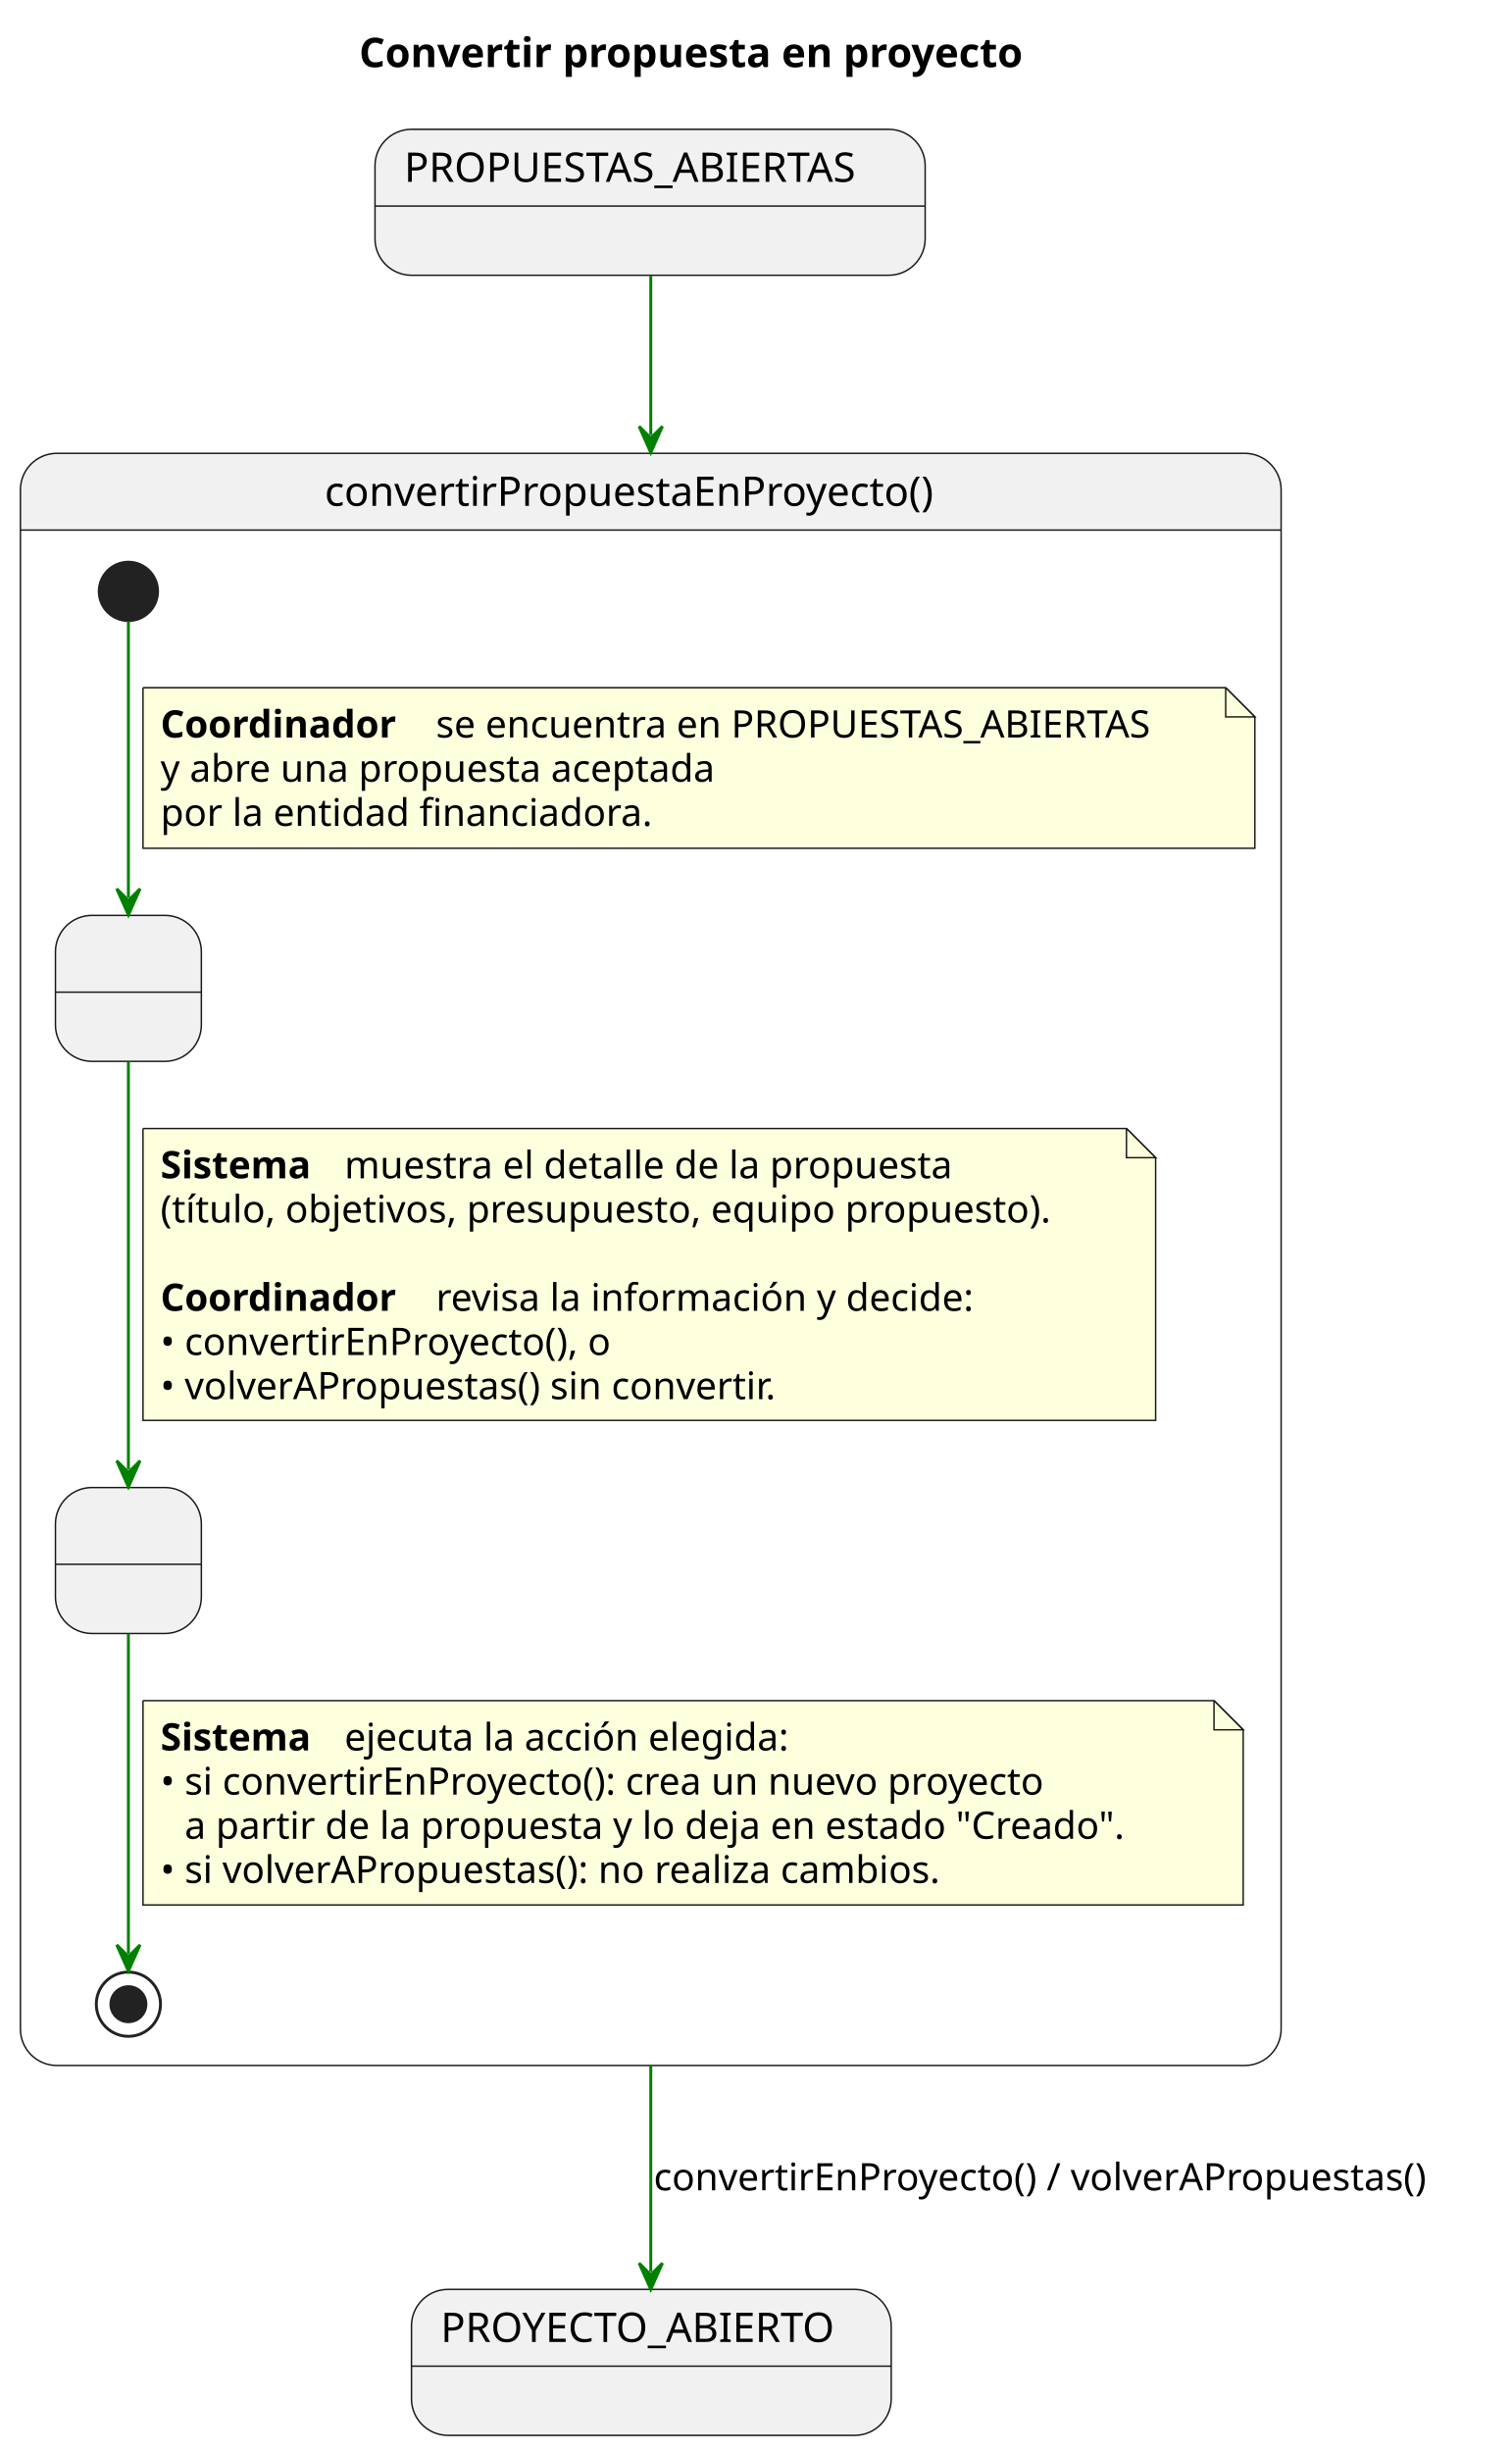
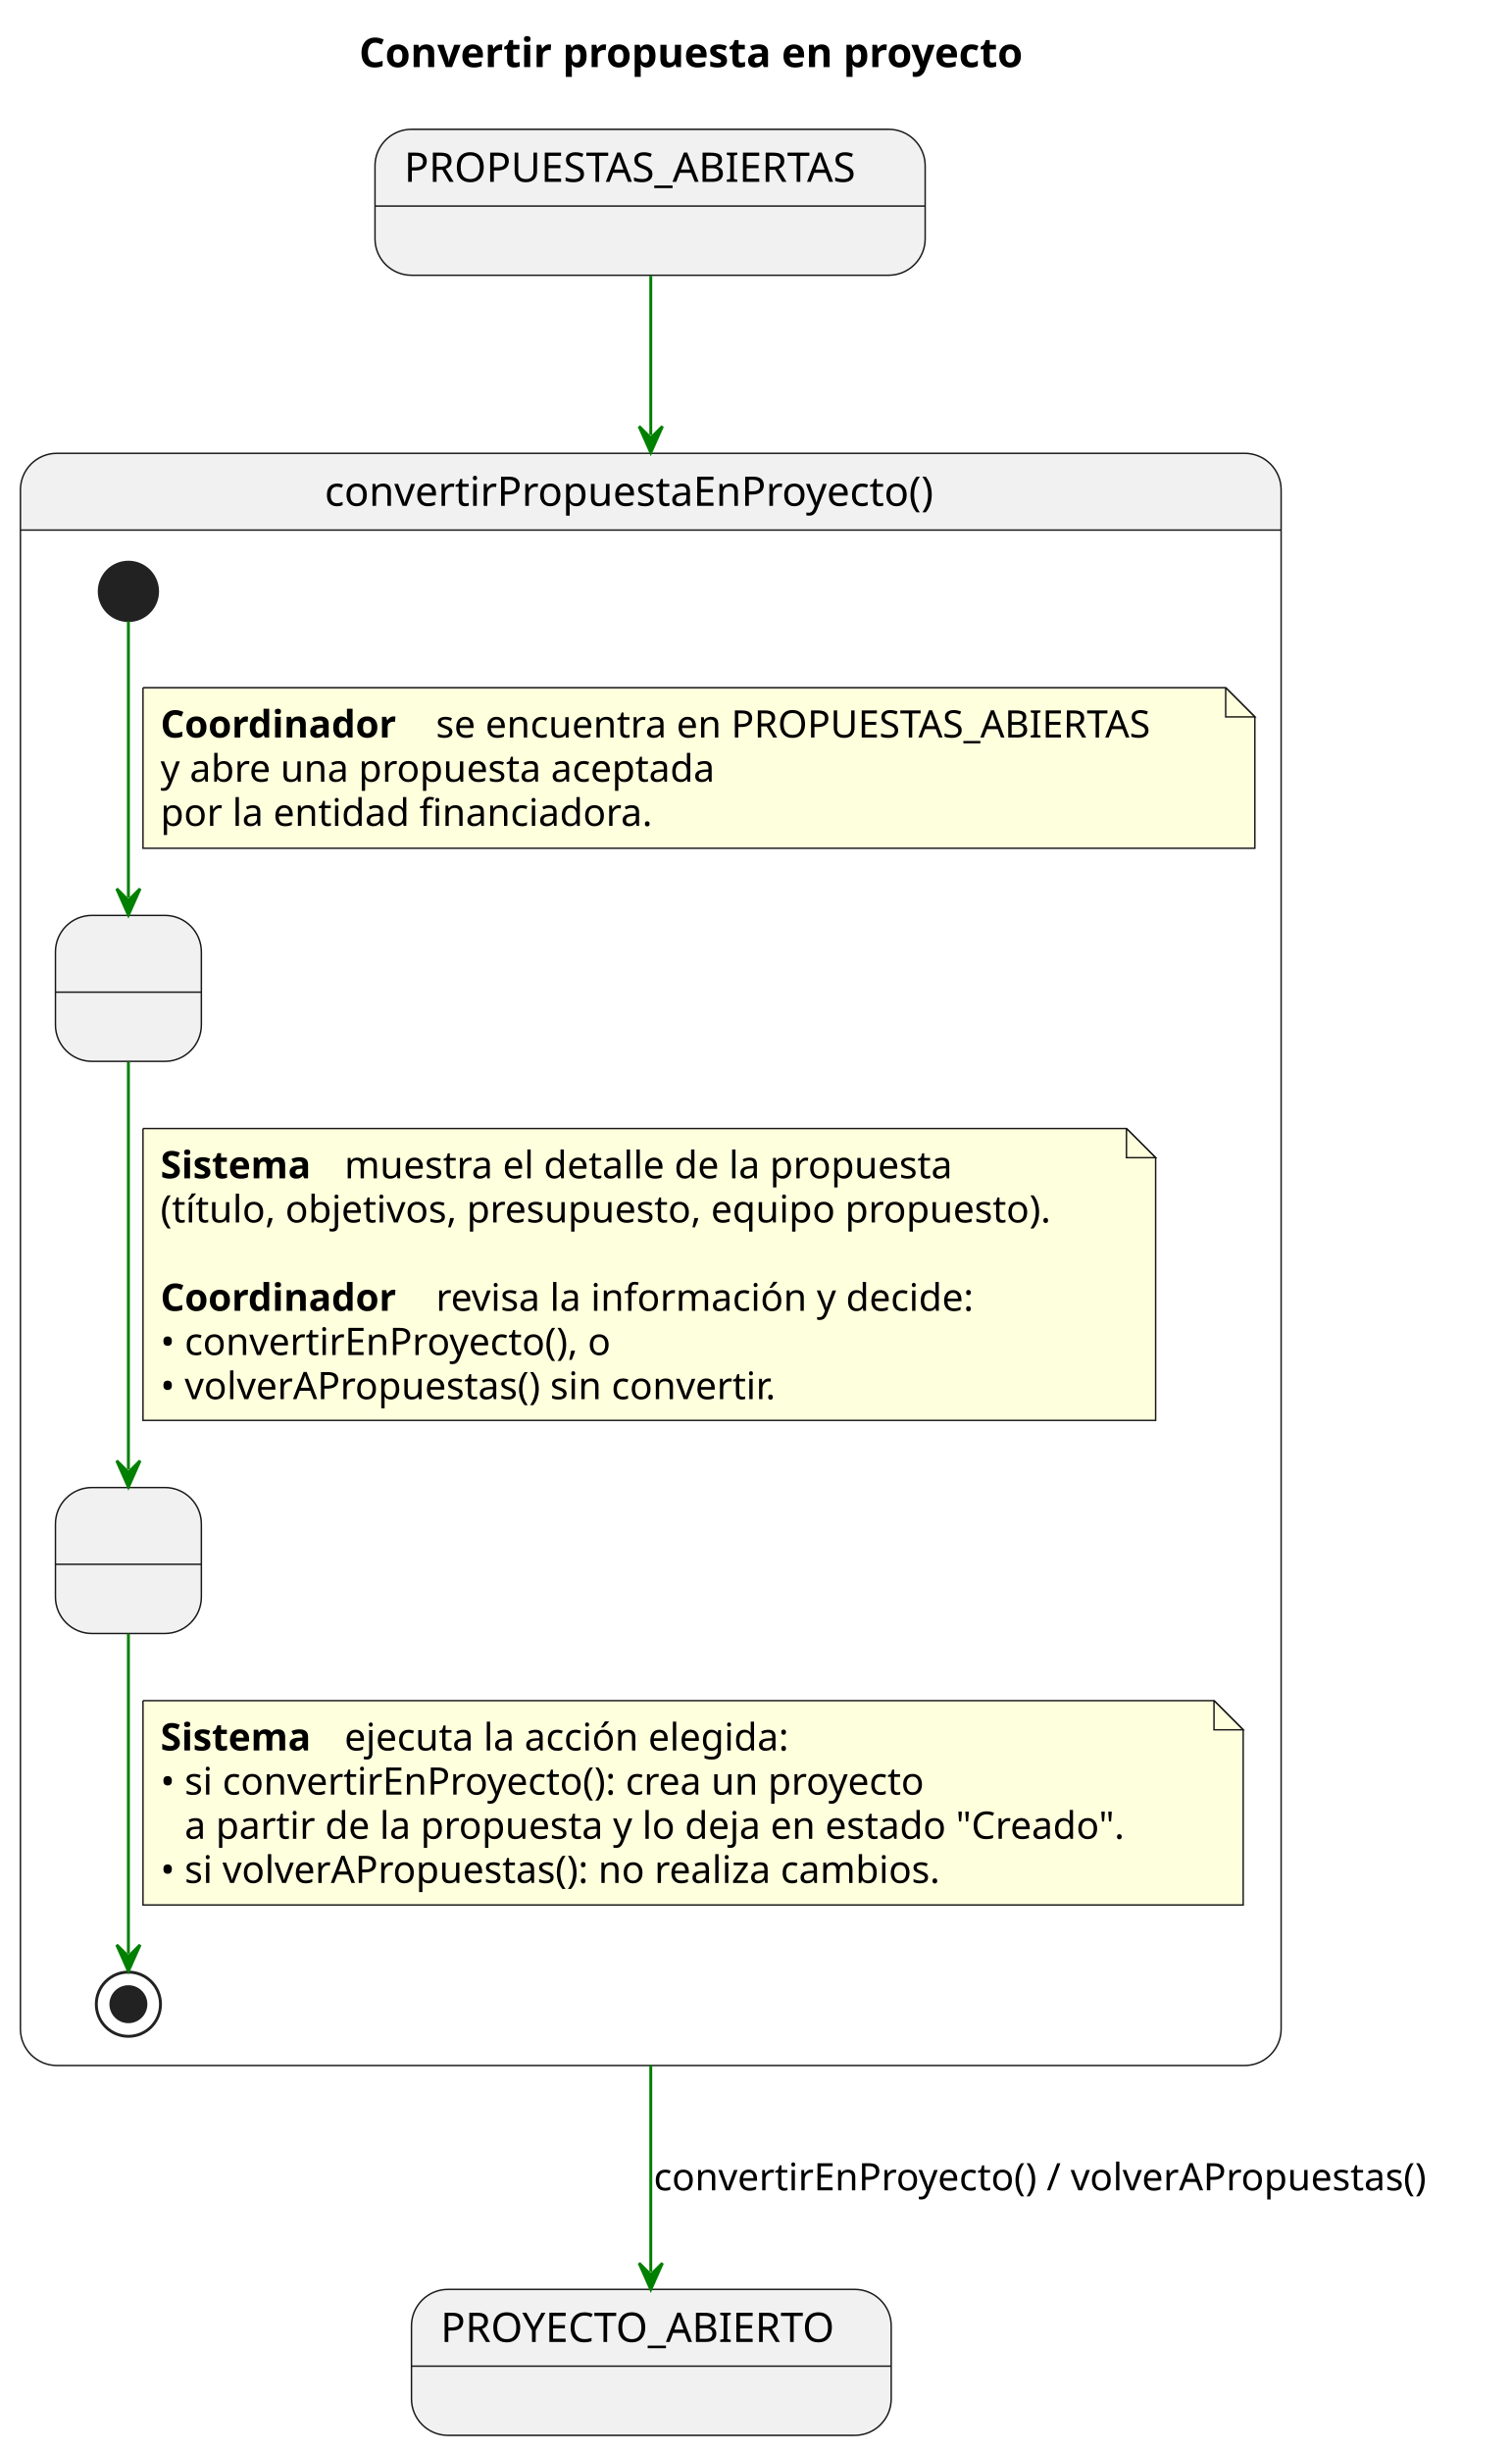
<svg xmlns="http://www.w3.org/2000/svg" contentStyleType="text/css" data-diagram-type="STATE" height="840px" preserveAspectRatio="none" style="width:518px;height:840px;background:#FFFFFF;" version="1.1" viewBox="0 0 518 840" width="518px" zoomAndPan="magnify">
  <defs />
  <g>
    <g class="title" data-source-line="1">
      <text fill="#000000" font-family="sans-serif" font-size="14" font-weight="bold" lengthAdjust="spacing" textLength="258.139" x="123.064" y="22.995">Convertir propuesta en proyecto</text>
    </g>
    <g id="PROPUESTAS_ABIERTAS_INICIAL">
      <rect fill="#F1F1F1" height="50" rx="12.5" ry="12.5" style="stroke:#181818;stroke-width:0.5;" width="188.526" x="128.5" y="44.297" />
      <line style="stroke:#181818;stroke-width:0.5;" x1="128.5" x2="317.026" y1="70.594" y2="70.594" />
      <text fill="#000000" font-family="sans-serif" font-size="14" lengthAdjust="spacing" textLength="168.526" x="138.5" y="62.292">PROPUESTAS_ABIERTAS</text>
    </g>
    <g id="PROYECTO_ABIERTO_FINAL">
      <rect fill="#F1F1F1" height="50" rx="12.5" ry="12.5" style="stroke:#181818;stroke-width:0.5;" width="164.389" x="141" y="784.297" />
      <line style="stroke:#181818;stroke-width:0.5;" x1="141" x2="305.389" y1="810.594" y2="810.594" />
      <text fill="#000000" font-family="sans-serif" font-size="14" lengthAdjust="spacing" textLength="144.389" x="151" y="802.292">PROYECTO_ABIERTO</text>
    </g>
    <path d="M19.5,155.297 L426.5,155.297 A12.5,12.5 0 0 1 439,167.797 L439,181.594 L7,181.594 L7,167.797 A12.5,12.5 0 0 1 19.5,155.297" fill="#F1F1F1" />
    <rect fill="none" height="552.297" rx="12.5" ry="12.5" style="stroke:#181818;stroke-width:0.5;" width="432" x="7" y="155.297" />
    <line style="stroke:#181818;stroke-width:0.5;" x1="7" x2="439" y1="181.594" y2="181.594" />
    <text fill="#000000" font-family="sans-serif" font-size="14" lengthAdjust="spacing" textLength="223.481" x="111.26" y="173.292">convertirPropuestaEnProyecto()</text>
    <g id="convertirPropuestaEnProyecto.RevisarPropuesta">
      <rect fill="#F1F1F1" height="50" rx="12.5" ry="12.5" style="stroke:#181818;stroke-width:0.5;" width="50" x="19" y="313.594" />
      <line style="stroke:#181818;stroke-width:0.5;" x1="19" x2="69" y1="339.891" y2="339.891" />
      <text fill="#000000" font-family="sans-serif" font-size="14" lengthAdjust="spacing" textLength="4.45" x="41.775" y="331.589"> </text>
    </g>
    <g id="convertirPropuestaEnProyecto.ConfirmarConversion">
      <rect fill="#F1F1F1" height="50" rx="12.5" ry="12.5" style="stroke:#181818;stroke-width:0.5;" width="50" x="19" y="509.594" />
      <line style="stroke:#181818;stroke-width:0.5;" x1="19" x2="69" y1="535.891" y2="535.891" />
      <text fill="#000000" font-family="sans-serif" font-size="14" lengthAdjust="spacing" textLength="4.45" x="41.775" y="527.589"> </text>
    </g>
    <ellipse cx="44" cy="202.594" fill="#222222" rx="10" ry="10" style="stroke:#222222;stroke-width:1;" />
    <ellipse cx="44" cy="686.594" fill="none" rx="11" ry="11" style="stroke:#222222;stroke-width:1;" />
    <ellipse cx="44" cy="686.594" fill="#222222" rx="6" ry="6" style="stroke:#222222;stroke-width:1;" />
    <g class="link" data-entity-1=".start.convertirPropuestaEnProyecto" data-entity-2="RevisarPropuesta" data-source-line="14" data-uid="lnk4" id="link_.start.convertirPropuestaEnProyecto_RevisarPropuesta">
      <path d="M44,212.804 C44,233.324 44,277.344 44,307.464" fill="none" id="*start*convertirPropuestaEnProyecto-to-RevisarPropuesta" style="stroke:#008000;stroke-width:1;" />
      <polygon fill="#008000" points="44,313.464,48,304.464,44,308.464,40,304.464,44,313.464" style="stroke:#008000;stroke-width:1;" />
      <path d="M49,235.594 L49,290.594 L430,290.594 L430,245.594 L420,235.594 L49,235.594" fill="#FEFFDD" style="stroke:#181818;stroke-width:0.5;" />
      <path d="M420,235.594 L420,245.594 L430,245.594 L420,235.594" fill="#FEFFDD" style="stroke:#181818;stroke-width:0.5;" />
      <text fill="#000000" font-family="sans-serif" font-size="13" font-weight="bold" lengthAdjust="spacing" textLength="90.251" x="55" y="252.661">Coordinador</text>
      <text fill="#000000" font-family="sans-serif" font-size="13" lengthAdjust="spacing" textLength="266.164" x="149.383" y="252.661">se encuentra en PROPUESTAS_ABIERTAS</text>
      <text fill="#000000" font-family="sans-serif" font-size="13" lengthAdjust="spacing" textLength="204.75" x="55" y="267.793">y abre una propuesta aceptada</text>
      <text fill="#000000" font-family="sans-serif" font-size="13" lengthAdjust="spacing" textLength="179.95" x="55" y="282.926">por la entidad financiadora.</text>
    </g>
    <g class="link" data-entity-1="RevisarPropuesta" data-entity-2="ConfirmarConversion" data-source-line="21" data-uid="lnk5" id="link_RevisarPropuesta_ConfirmarConversion">
      <path d="M44,363.774 C44,401.054 44,466.144 44,503.414" fill="none" id="RevisarPropuesta-to-ConfirmarConversion" style="stroke:#008000;stroke-width:1;" />
      <polygon fill="#008000" points="44,509.414,48,500.414,44,504.414,40,500.414,44,509.414" style="stroke:#008000;stroke-width:1;" />
      <path d="M49,386.594 L49,486.594 L396,486.594 L396,396.594 L386,386.594 L49,386.594" fill="#FEFFDD" style="stroke:#181818;stroke-width:0.5;" />
      <path d="M386,386.594 L386,396.594 L396,396.594 L386,386.594" fill="#FEFFDD" style="stroke:#181818;stroke-width:0.5;" />
      <text fill="#000000" font-family="sans-serif" font-size="13" font-weight="bold" lengthAdjust="spacing" textLength="58.906" x="55" y="403.661">Sistema</text>
      <text fill="#000000" font-family="sans-serif" font-size="13" lengthAdjust="spacing" textLength="224.593" x="118.039" y="403.661">muestra el detalle de la propuesta</text>
      <text fill="#000000" font-family="sans-serif" font-size="13" lengthAdjust="spacing" textLength="326.847" x="55" y="418.793">(título, objetivos, presupuesto, equipo propuesto).</text>
      <text fill="#000000" font-family="sans-serif" font-size="13" lengthAdjust="spacing" textLength="4.132" x="55" y="433.926"> </text>
      <text fill="#000000" font-family="sans-serif" font-size="13" font-weight="bold" lengthAdjust="spacing" textLength="90.251" x="55" y="449.059">Coordinador</text>
      <text fill="#000000" font-family="sans-serif" font-size="13" lengthAdjust="spacing" textLength="200.135" x="149.383" y="449.059">revisa la información y decide:</text>
      <text fill="#000000" font-family="sans-serif" font-size="13" lengthAdjust="spacing" textLength="170.073" x="55" y="464.192">• convertirEnProyecto(), o</text>
      <text fill="#000000" font-family="sans-serif" font-size="13" lengthAdjust="spacing" textLength="232.819" x="55" y="479.325">• volverAPropuestas() sin convertir.</text>
    </g>
    <g class="link" data-entity-1="ConfirmarConversion" data-entity-2=".end.convertirPropuestaEnProyecto" data-source-line="31" data-uid="lnk7" id="link_ConfirmarConversion_.end.convertirPropuestaEnProyecto">
      <path d="M44,559.694 C44,592.984 44,645.614 44,669.264" fill="none" id="ConfirmarConversion-to-*end*convertirPropuestaEnProyecto" style="stroke:#008000;stroke-width:1;" />
      <polygon fill="#008000" points="44,675.264,48,666.264,44,670.264,40,666.264,44,675.264" style="stroke:#008000;stroke-width:1;" />
      <path d="M49,582.594 L49,652.594 L426,652.594 L426,592.594 L416,582.594 L49,582.594" fill="#FEFFDD" style="stroke:#181818;stroke-width:0.5;" />
      <path d="M416,582.594 L416,592.594 L426,592.594 L416,582.594" fill="#FEFFDD" style="stroke:#181818;stroke-width:0.5;" />
      <text fill="#000000" font-family="sans-serif" font-size="13" font-weight="bold" lengthAdjust="spacing" textLength="58.906" x="55" y="599.661">Sistema</text>
      <text fill="#000000" font-family="sans-serif" font-size="13" lengthAdjust="spacing" textLength="166.169" x="118.039" y="599.661">ejecuta la acción elegida:</text>
-       <text fill="#000000" font-family="sans-serif" font-size="13" lengthAdjust="spacing" textLength="331.779" x="55" y="614.793">• si convertirEnProyecto(): crea un nuevo proyecto</text>
+       <text fill="#000000" font-family="sans-serif" font-size="13" lengthAdjust="spacing" textLength="287.523" x="55" y="614.793">• si convertirEnProyecto(): crea un proyecto</text>
      <text fill="#000000" font-family="sans-serif" font-size="13" lengthAdjust="spacing" textLength="348.658" x="63.265" y="629.926">a partir de la propuesta y lo deja en estado "Creado".</text>
      <text fill="#000000" font-family="sans-serif" font-size="13" lengthAdjust="spacing" textLength="292.678" x="55" y="645.059">• si volverAPropuestas(): no realiza cambios.</text>
    </g>
    <g class="link" data-entity-1="PROPUESTAS_ABIERTAS_INICIAL" data-entity-2="convertirPropuestaEnProyecto" data-source-line="7" data-uid="lnk2" id="link_PROPUESTAS_ABIERTAS_INICIAL_convertirPropuestaEnProyecto">
      <path d="M223,94.477 C223,109.537 223,124.657 223,149.057" fill="none" id="PROPUESTAS_ABIERTAS_INICIAL-to-convertirPropuestaEnProyecto" style="stroke:#008000;stroke-width:1;" />
      <polygon fill="#008000" points="223,155.057,227,146.057,223,150.057,219,146.057,223,155.057" style="stroke:#008000;stroke-width:1;" />
    </g>
    <g class="link" data-entity-1="convertirPropuestaEnProyecto" data-entity-2="PROYECTO_ABIERTO_FINAL" data-source-line="40" data-uid="lnk8" id="link_convertirPropuestaEnProyecto_PROYECTO_ABIERTO_FINAL">
      <path d="M223,707.537 C223,738.887 223,760.087 223,778.297" fill="none" id="convertirPropuestaEnProyecto-to-PROYECTO_ABIERTO_FINAL" style="stroke:#008000;stroke-width:1;" />
      <polygon fill="#008000" points="223,784.297,227,775.297,223,779.297,219,775.297,223,784.297" style="stroke:#008000;stroke-width:1;" />
      <text fill="#000000" font-family="sans-serif" font-size="13" lengthAdjust="spacing" textLength="286.267" x="224" y="750.364">convertirEnProyecto() / volverAPropuestas()</text>
    </g>
  </g>
</svg>
